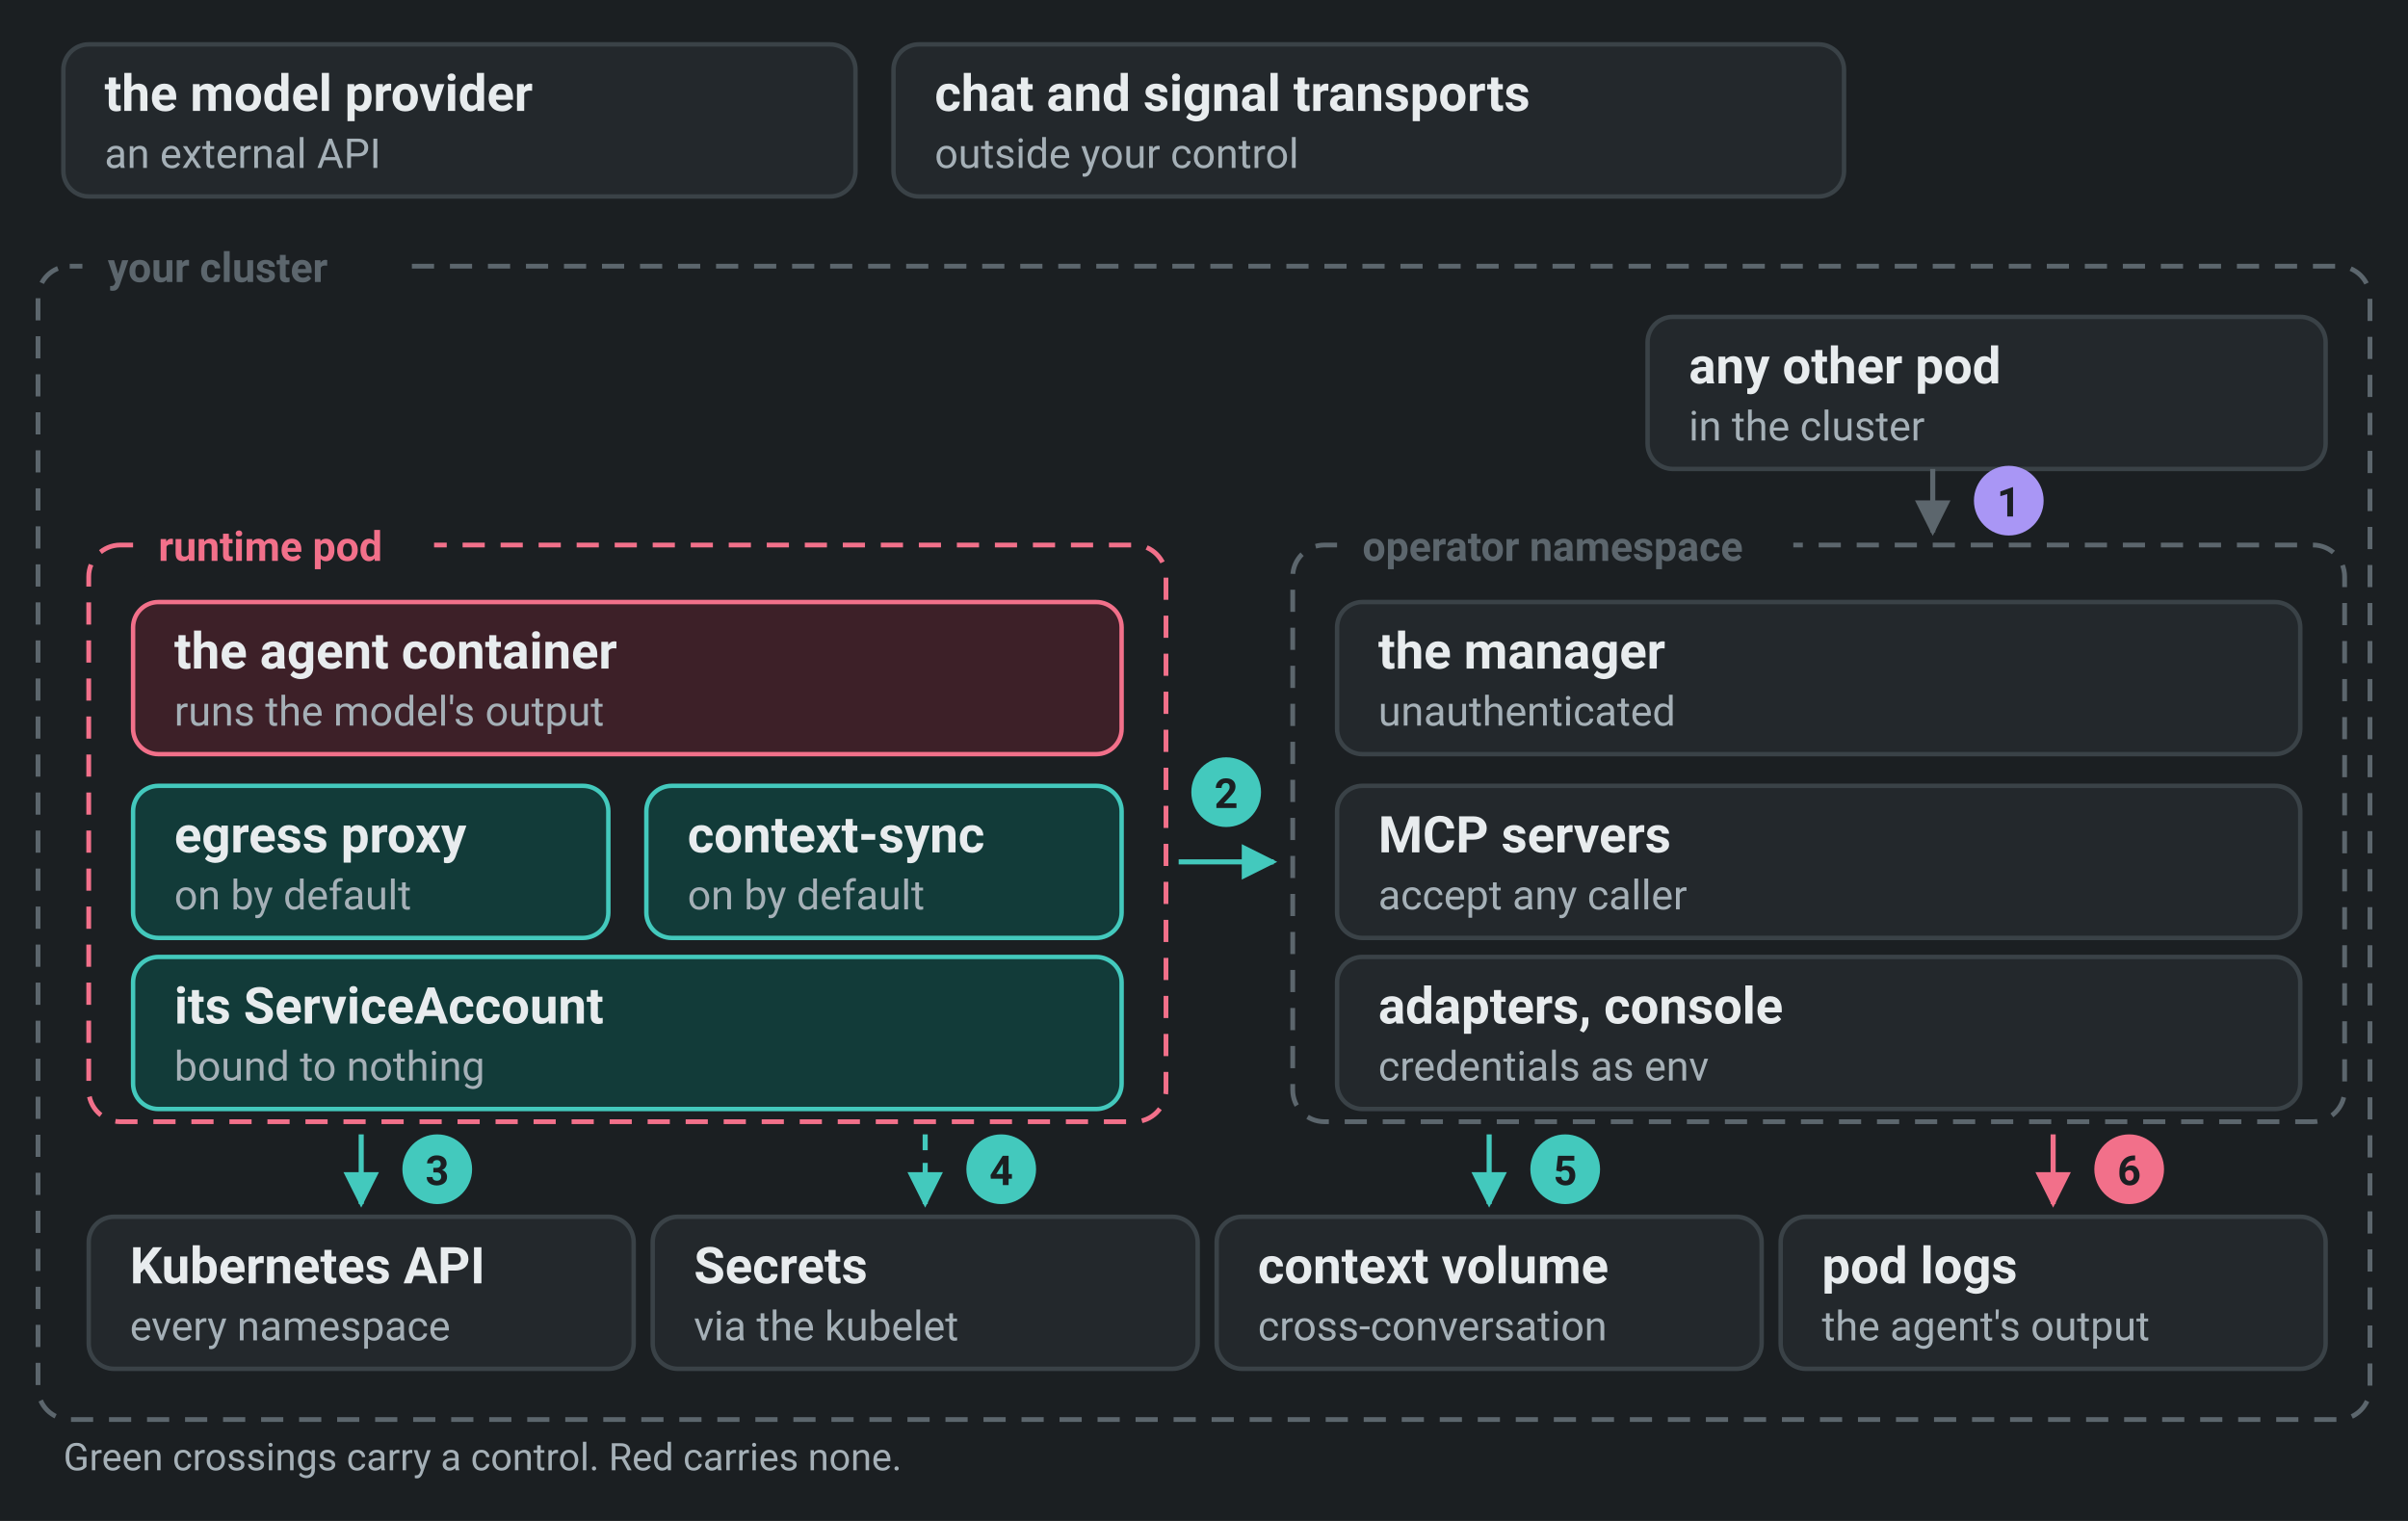
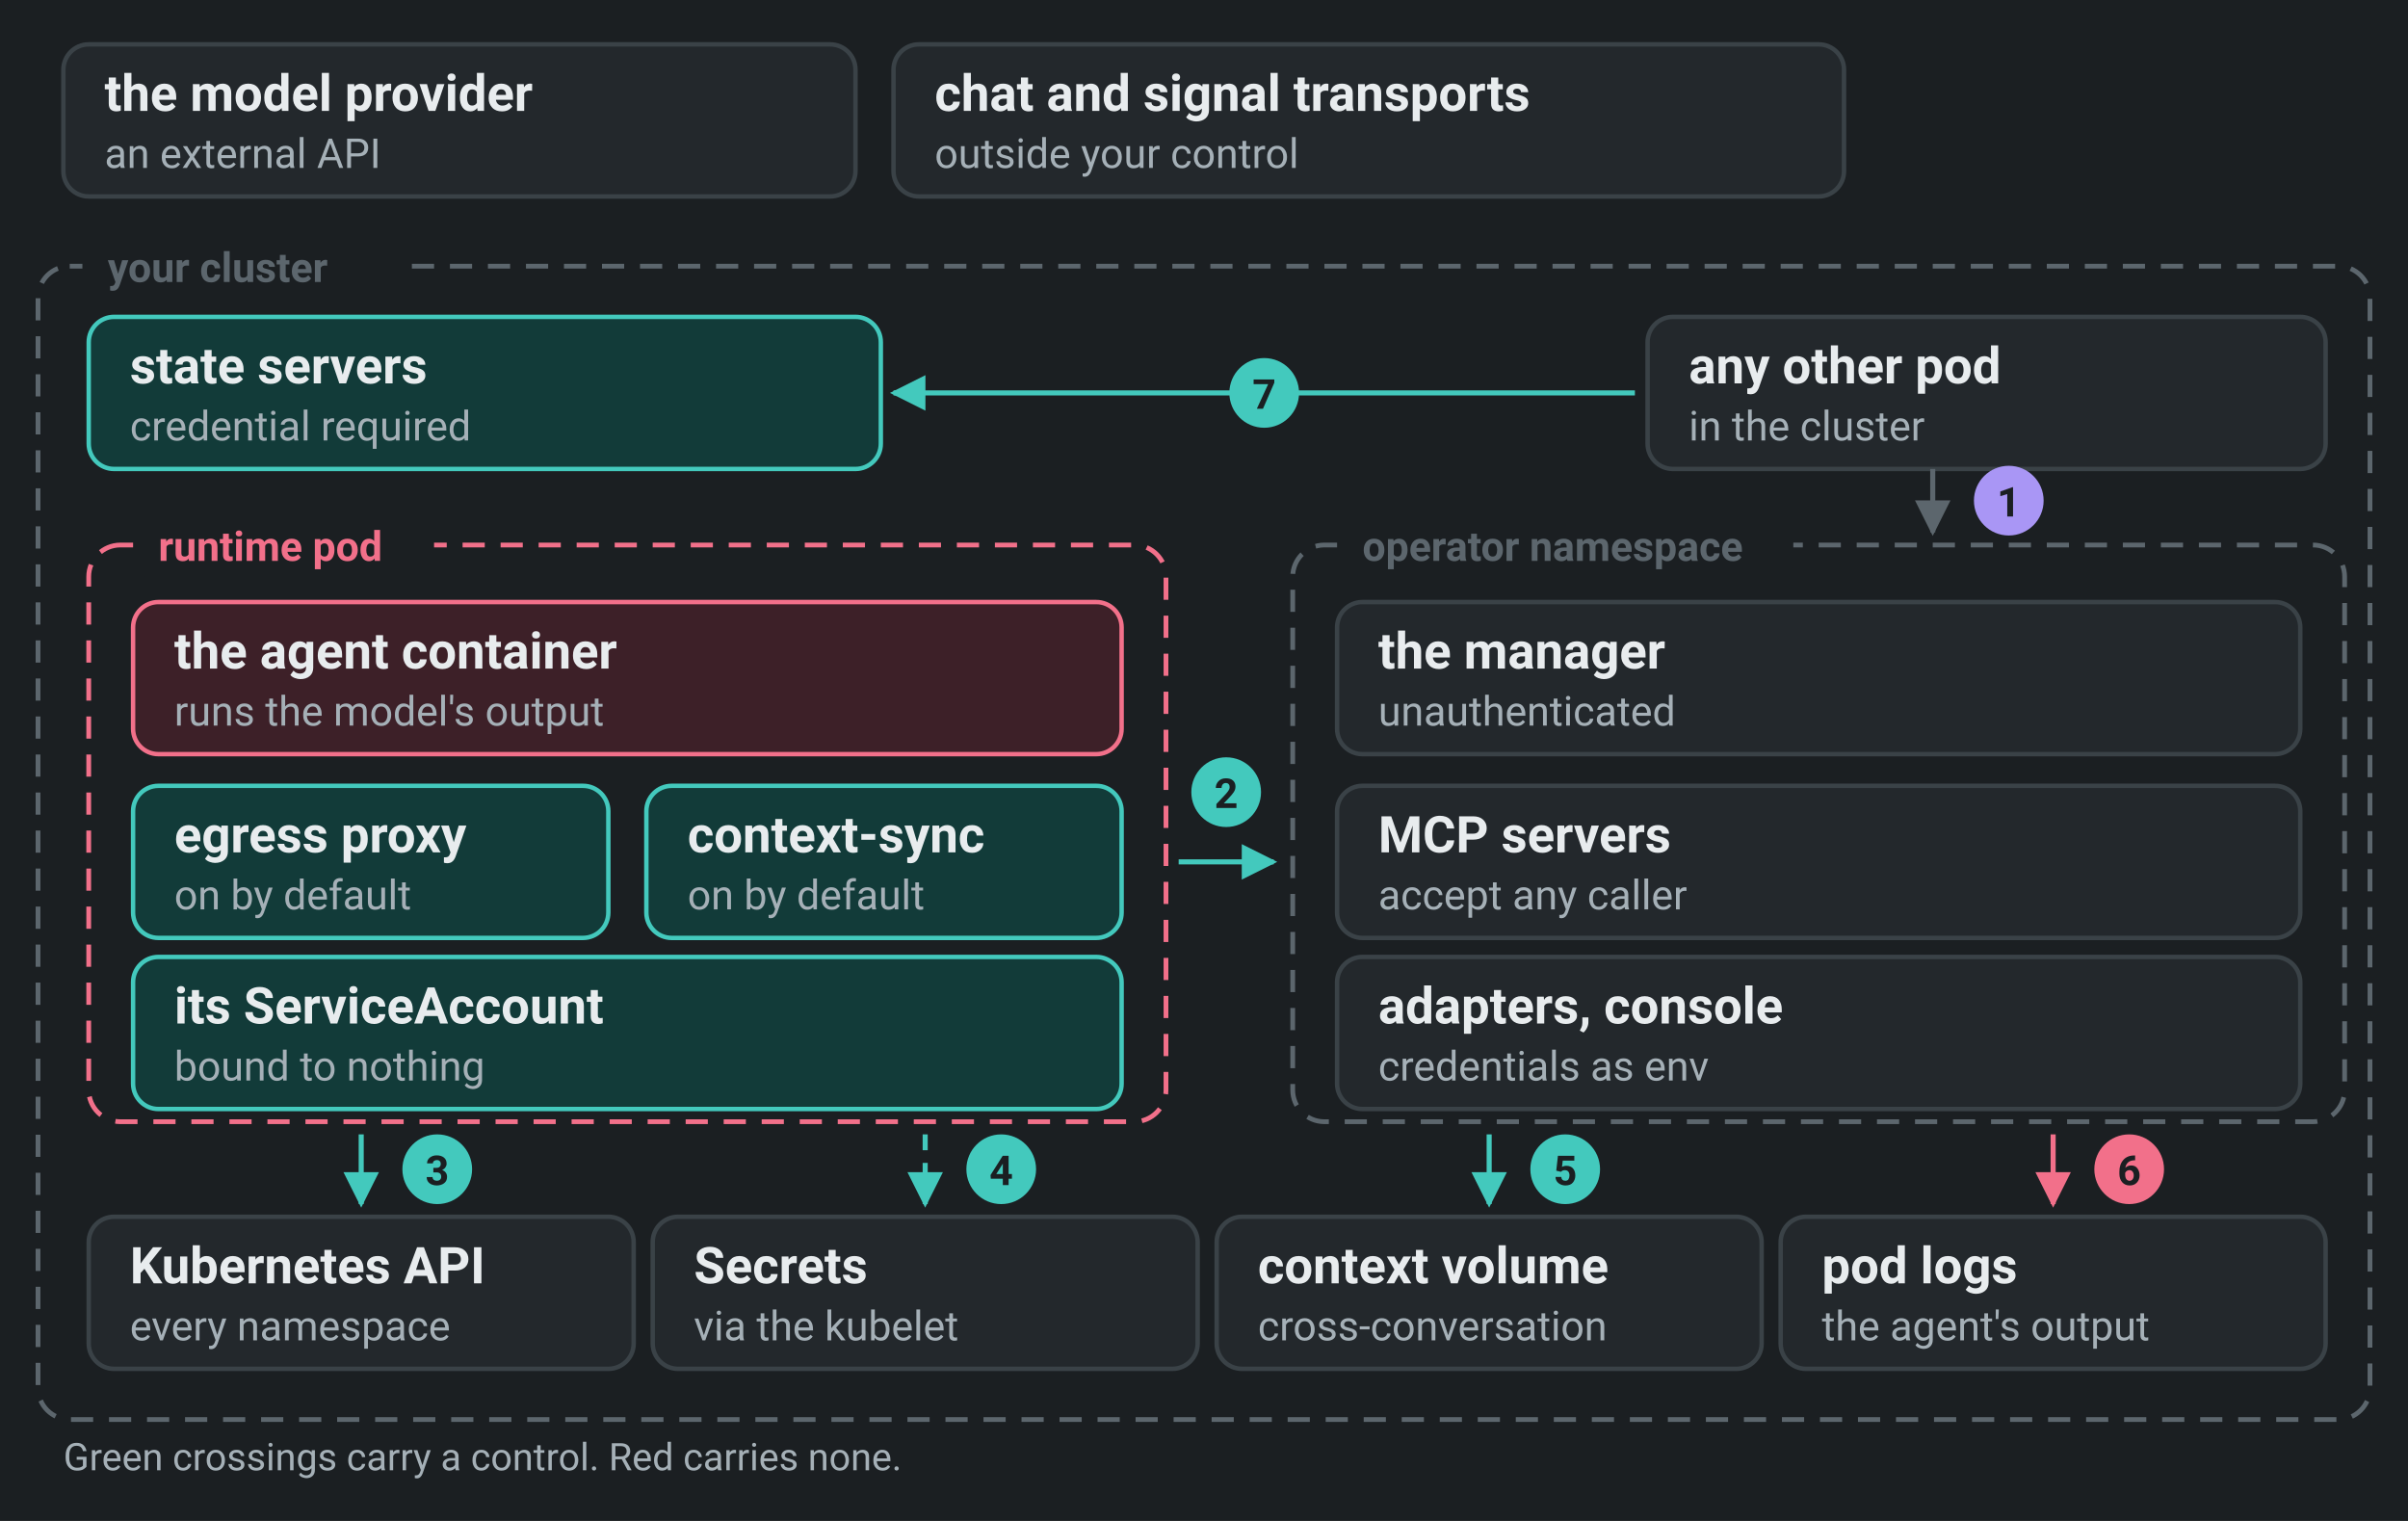
<svg xmlns="http://www.w3.org/2000/svg" viewBox="0 0 760 480" width="760" height="480" role="img">
  <rect width="760" height="480" fill="#1b1f22" />
  <defs>
    <marker id="ar-borderStrong" viewBox="0 0 10 10" refX="9" refY="5" markerWidth="7" markerHeight="7" orient="auto-start-reverse">
      <path d="M0,0 L10,5 L0,10 z" fill="#5c666d" />
    </marker>
    <marker id="ar-danger" viewBox="0 0 10 10" refX="9" refY="5" markerWidth="7" markerHeight="7" orient="auto-start-reverse">
      <path d="M0,0 L10,5 L0,10 z" fill="#f2708a" />
    </marker>
    <marker id="ar-brand" viewBox="0 0 10 10" refX="9" refY="5" markerWidth="7" markerHeight="7" orient="auto-start-reverse">
      <path d="M0,0 L10,5 L0,10 z" fill="#43c9bd" />
    </marker>
  </defs>
  <rect x="20" y="14" width="250" height="48" rx="8" fill="#23282c" stroke="#3a4247" stroke-width="1.4" />
  <text x="33" y="35" fill="#e8ecee" font-size="16" font-weight="600" text-anchor="start" font-family="ui-sans-serif, system-ui, -apple-system, 'Segoe UI', Roboto, 'Helvetica Neue', Arial, sans-serif">the model provider</text>
  <text x="33" y="53" fill="#a5b0b7" font-size="13" font-weight="400" text-anchor="start" font-family="ui-sans-serif, system-ui, -apple-system, 'Segoe UI', Roboto, 'Helvetica Neue', Arial, sans-serif">an external API</text>
  <rect x="282" y="14" width="300" height="48" rx="8" fill="#23282c" stroke="#3a4247" stroke-width="1.4" />
  <text x="295" y="35" fill="#e8ecee" font-size="16" font-weight="600" text-anchor="start" font-family="ui-sans-serif, system-ui, -apple-system, 'Segoe UI', Roboto, 'Helvetica Neue', Arial, sans-serif">chat and signal transports</text>
  <text x="295" y="53" fill="#a5b0b7" font-size="13" font-weight="400" text-anchor="start" font-family="ui-sans-serif, system-ui, -apple-system, 'Segoe UI', Roboto, 'Helvetica Neue', Arial, sans-serif">outside your control</text>
  <rect x="12" y="84" width="736" height="364" rx="10" fill="none" stroke="#5c666d" stroke-width="1.5" stroke-dasharray="7 5" />
  <rect x="26" y="74" width="102" height="20" rx="5" fill="#1b1f22" />
  <text x="34" y="89" fill="#5c666d" font-size="13" font-weight="600" text-anchor="start" font-family="ui-sans-serif, system-ui, -apple-system, 'Segoe UI', Roboto, 'Helvetica Neue', Arial, sans-serif">your cluster</text>
  <rect x="520" y="100" width="214" height="48" rx="8" fill="#23282c" stroke="#3a4247" stroke-width="1.4" />
  <text x="533" y="121" fill="#e8ecee" font-size="16" font-weight="600" text-anchor="start" font-family="ui-sans-serif, system-ui, -apple-system, 'Segoe UI', Roboto, 'Helvetica Neue', Arial, sans-serif">any other pod</text>
  <text x="533" y="139" fill="#a5b0b7" font-size="13" font-weight="400" text-anchor="start" font-family="ui-sans-serif, system-ui, -apple-system, 'Segoe UI', Roboto, 'Helvetica Neue', Arial, sans-serif">in the cluster</text>
+   <rect x="28" y="100" width="250" height="48" rx="8" fill="#123b39" stroke="#43c9bd" stroke-width="1.4" />
+   <text x="41" y="121" fill="#e8ecee" font-size="16" font-weight="600" text-anchor="start" font-family="ui-sans-serif, system-ui, -apple-system, 'Segoe UI', Roboto, 'Helvetica Neue', Arial, sans-serif">state servers</text>
+   <text x="41" y="139" fill="#a5b0b7" font-size="13" font-weight="400" text-anchor="start" font-family="ui-sans-serif, system-ui, -apple-system, 'Segoe UI', Roboto, 'Helvetica Neue', Arial, sans-serif">credential required</text>
  <rect x="28" y="172" width="340" height="182" rx="10" fill="none" stroke="#f2708a" stroke-width="1.5" stroke-dasharray="7 5" />
  <rect x="42" y="162" width="95" height="20" rx="5" fill="#1b1f22" />
  <text x="50" y="177" fill="#f2708a" font-size="13" font-weight="600" text-anchor="start" font-family="ui-sans-serif, system-ui, -apple-system, 'Segoe UI', Roboto, 'Helvetica Neue', Arial, sans-serif">runtime pod</text>
  <rect x="42" y="190" width="312" height="48" rx="8" fill="#3d2028" stroke="#f2708a" stroke-width="1.4" />
  <text x="55" y="211" fill="#e8ecee" font-size="16" font-weight="600" text-anchor="start" font-family="ui-sans-serif, system-ui, -apple-system, 'Segoe UI', Roboto, 'Helvetica Neue', Arial, sans-serif">the agent container</text>
  <text x="55" y="229" fill="#a5b0b7" font-size="13" font-weight="400" text-anchor="start" font-family="ui-sans-serif, system-ui, -apple-system, 'Segoe UI', Roboto, 'Helvetica Neue', Arial, sans-serif">runs the model's output</text>
  <rect x="42" y="248" width="150" height="48" rx="8" fill="#123b39" stroke="#43c9bd" stroke-width="1.4" />
  <text x="55" y="269" fill="#e8ecee" font-size="16" font-weight="600" text-anchor="start" font-family="ui-sans-serif, system-ui, -apple-system, 'Segoe UI', Roboto, 'Helvetica Neue', Arial, sans-serif">egress proxy</text>
  <text x="55" y="287" fill="#a5b0b7" font-size="13" font-weight="400" text-anchor="start" font-family="ui-sans-serif, system-ui, -apple-system, 'Segoe UI', Roboto, 'Helvetica Neue', Arial, sans-serif">on by default</text>
  <rect x="204" y="248" width="150" height="48" rx="8" fill="#123b39" stroke="#43c9bd" stroke-width="1.4" />
  <text x="217" y="269" fill="#e8ecee" font-size="16" font-weight="600" text-anchor="start" font-family="ui-sans-serif, system-ui, -apple-system, 'Segoe UI', Roboto, 'Helvetica Neue', Arial, sans-serif">context-sync</text>
  <text x="217" y="287" fill="#a5b0b7" font-size="13" font-weight="400" text-anchor="start" font-family="ui-sans-serif, system-ui, -apple-system, 'Segoe UI', Roboto, 'Helvetica Neue', Arial, sans-serif">on by default</text>
  <rect x="42" y="302" width="312" height="48" rx="8" fill="#123b39" stroke="#43c9bd" stroke-width="1.4" />
  <text x="55" y="323" fill="#e8ecee" font-size="16" font-weight="600" text-anchor="start" font-family="ui-sans-serif, system-ui, -apple-system, 'Segoe UI', Roboto, 'Helvetica Neue', Arial, sans-serif">its ServiceAccount</text>
  <text x="55" y="341" fill="#a5b0b7" font-size="13" font-weight="400" text-anchor="start" font-family="ui-sans-serif, system-ui, -apple-system, 'Segoe UI', Roboto, 'Helvetica Neue', Arial, sans-serif">bound to nothing</text>
  <rect x="408" y="172" width="332" height="182" rx="10" fill="none" stroke="#5c666d" stroke-width="1.5" stroke-dasharray="7 5" />
  <rect x="422" y="162" width="144" height="20" rx="5" fill="#1b1f22" />
  <text x="430" y="177" fill="#5c666d" font-size="13" font-weight="600" text-anchor="start" font-family="ui-sans-serif, system-ui, -apple-system, 'Segoe UI', Roboto, 'Helvetica Neue', Arial, sans-serif">operator namespace</text>
  <rect x="422" y="190" width="304" height="48" rx="8" fill="#23282c" stroke="#3a4247" stroke-width="1.4" />
  <text x="435" y="211" fill="#e8ecee" font-size="16" font-weight="600" text-anchor="start" font-family="ui-sans-serif, system-ui, -apple-system, 'Segoe UI', Roboto, 'Helvetica Neue', Arial, sans-serif">the manager</text>
  <text x="435" y="229" fill="#a5b0b7" font-size="13" font-weight="400" text-anchor="start" font-family="ui-sans-serif, system-ui, -apple-system, 'Segoe UI', Roboto, 'Helvetica Neue', Arial, sans-serif">unauthenticated</text>
  <rect x="422" y="248" width="304" height="48" rx="8" fill="#23282c" stroke="#3a4247" stroke-width="1.4" />
  <text x="435" y="269" fill="#e8ecee" font-size="16" font-weight="600" text-anchor="start" font-family="ui-sans-serif, system-ui, -apple-system, 'Segoe UI', Roboto, 'Helvetica Neue', Arial, sans-serif">MCP servers</text>
  <text x="435" y="287" fill="#a5b0b7" font-size="13" font-weight="400" text-anchor="start" font-family="ui-sans-serif, system-ui, -apple-system, 'Segoe UI', Roboto, 'Helvetica Neue', Arial, sans-serif">accept any caller</text>
  <rect x="422" y="302" width="304" height="48" rx="8" fill="#23282c" stroke="#3a4247" stroke-width="1.4" />
  <text x="435" y="323" fill="#e8ecee" font-size="16" font-weight="600" text-anchor="start" font-family="ui-sans-serif, system-ui, -apple-system, 'Segoe UI', Roboto, 'Helvetica Neue', Arial, sans-serif">adapters, console</text>
  <text x="435" y="341" fill="#a5b0b7" font-size="13" font-weight="400" text-anchor="start" font-family="ui-sans-serif, system-ui, -apple-system, 'Segoe UI', Roboto, 'Helvetica Neue', Arial, sans-serif">credentials as env</text>
  <rect x="28" y="384" width="172" height="48" rx="8" fill="#23282c" stroke="#3a4247" stroke-width="1.4" />
  <text x="41" y="405" fill="#e8ecee" font-size="16" font-weight="600" text-anchor="start" font-family="ui-sans-serif, system-ui, -apple-system, 'Segoe UI', Roboto, 'Helvetica Neue', Arial, sans-serif">Kubernetes API</text>
  <text x="41" y="423" fill="#a5b0b7" font-size="13" font-weight="400" text-anchor="start" font-family="ui-sans-serif, system-ui, -apple-system, 'Segoe UI', Roboto, 'Helvetica Neue', Arial, sans-serif">every namespace</text>
  <rect x="206" y="384" width="172" height="48" rx="8" fill="#23282c" stroke="#3a4247" stroke-width="1.4" />
  <text x="219" y="405" fill="#e8ecee" font-size="16" font-weight="600" text-anchor="start" font-family="ui-sans-serif, system-ui, -apple-system, 'Segoe UI', Roboto, 'Helvetica Neue', Arial, sans-serif">Secrets</text>
  <text x="219" y="423" fill="#a5b0b7" font-size="13" font-weight="400" text-anchor="start" font-family="ui-sans-serif, system-ui, -apple-system, 'Segoe UI', Roboto, 'Helvetica Neue', Arial, sans-serif">via the kubelet</text>
  <rect x="384" y="384" width="172" height="48" rx="8" fill="#23282c" stroke="#3a4247" stroke-width="1.4" />
  <text x="397" y="405" fill="#e8ecee" font-size="16" font-weight="600" text-anchor="start" font-family="ui-sans-serif, system-ui, -apple-system, 'Segoe UI', Roboto, 'Helvetica Neue', Arial, sans-serif">context volume</text>
  <text x="397" y="423" fill="#a5b0b7" font-size="13" font-weight="400" text-anchor="start" font-family="ui-sans-serif, system-ui, -apple-system, 'Segoe UI', Roboto, 'Helvetica Neue', Arial, sans-serif">cross-conversation</text>
  <rect x="562" y="384" width="172" height="48" rx="8" fill="#23282c" stroke="#3a4247" stroke-width="1.4" />
  <text x="575" y="405" fill="#e8ecee" font-size="16" font-weight="600" text-anchor="start" font-family="ui-sans-serif, system-ui, -apple-system, 'Segoe UI', Roboto, 'Helvetica Neue', Arial, sans-serif">pod logs</text>
  <text x="575" y="423" fill="#a5b0b7" font-size="13" font-weight="400" text-anchor="start" font-family="ui-sans-serif, system-ui, -apple-system, 'Segoe UI', Roboto, 'Helvetica Neue', Arial, sans-serif">the agent's output</text>
  <path d="M610,148 L610,168" stroke="#5c666d" stroke-width="1.6" fill="none" marker-end="url(#ar-borderStrong)" />
  <circle cx="634" cy="158" r="11" fill="#a996f5" />
  <text x="634" y="163" fill="#1b1f22" font-size="13" font-weight="700" text-anchor="middle" font-family="ui-sans-serif, system-ui, -apple-system, 'Segoe UI', Roboto, 'Helvetica Neue', Arial, sans-serif">1</text>
  <path d="M372,272 L402,272" stroke="#43c9bd" stroke-width="1.6" fill="none" marker-end="url(#ar-brand)" />
  <circle cx="387" cy="250" r="11" fill="#43c9bd" />
  <text x="387" y="255" fill="#1b1f22" font-size="13" font-weight="700" text-anchor="middle" font-family="ui-sans-serif, system-ui, -apple-system, 'Segoe UI', Roboto, 'Helvetica Neue', Arial, sans-serif">2</text>
  <path d="M114,358 L114,380" stroke="#43c9bd" stroke-width="1.6" fill="none" marker-end="url(#ar-brand)" />
  <circle cx="138" cy="369" r="11" fill="#43c9bd" />
  <text x="138" y="374" fill="#1b1f22" font-size="13" font-weight="700" text-anchor="middle" font-family="ui-sans-serif, system-ui, -apple-system, 'Segoe UI', Roboto, 'Helvetica Neue', Arial, sans-serif">3</text>
  <path d="M292,358 L292,380" stroke="#43c9bd" stroke-width="1.6" fill="none" marker-end="url(#ar-brand)" stroke-dasharray="5 4" />
  <circle cx="316" cy="369" r="11" fill="#43c9bd" />
  <text x="316" y="374" fill="#1b1f22" font-size="13" font-weight="700" text-anchor="middle" font-family="ui-sans-serif, system-ui, -apple-system, 'Segoe UI', Roboto, 'Helvetica Neue', Arial, sans-serif">4</text>
  <path d="M470,358 L470,380" stroke="#43c9bd" stroke-width="1.6" fill="none" marker-end="url(#ar-brand)" />
  <circle cx="494" cy="369" r="11" fill="#43c9bd" />
  <text x="494" y="374" fill="#1b1f22" font-size="13" font-weight="700" text-anchor="middle" font-family="ui-sans-serif, system-ui, -apple-system, 'Segoe UI', Roboto, 'Helvetica Neue', Arial, sans-serif">5</text>
  <path d="M648,358 L648,380" stroke="#f2708a" stroke-width="1.6" fill="none" marker-end="url(#ar-danger)" />
  <circle cx="672" cy="369" r="11" fill="#f2708a" />
  <text x="672" y="374" fill="#1b1f22" font-size="13" font-weight="700" text-anchor="middle" font-family="ui-sans-serif, system-ui, -apple-system, 'Segoe UI', Roboto, 'Helvetica Neue', Arial, sans-serif">6</text>
+   <path d="M516,124 L282,124" stroke="#43c9bd" stroke-width="1.6" fill="none" marker-end="url(#ar-brand)" />
+   <circle cx="399" cy="124" r="11" fill="#43c9bd" />
+   <text x="399" y="129" fill="#1b1f22" font-size="13" font-weight="700" text-anchor="middle" font-family="ui-sans-serif, system-ui, -apple-system, 'Segoe UI', Roboto, 'Helvetica Neue', Arial, sans-serif">7</text>
  <text x="20" y="464" fill="#a5b0b7" font-size="12" font-weight="400" text-anchor="start" font-family="ui-sans-serif, system-ui, -apple-system, 'Segoe UI', Roboto, 'Helvetica Neue', Arial, sans-serif">Green crossings carry a control. Red carries none.</text>
</svg>
